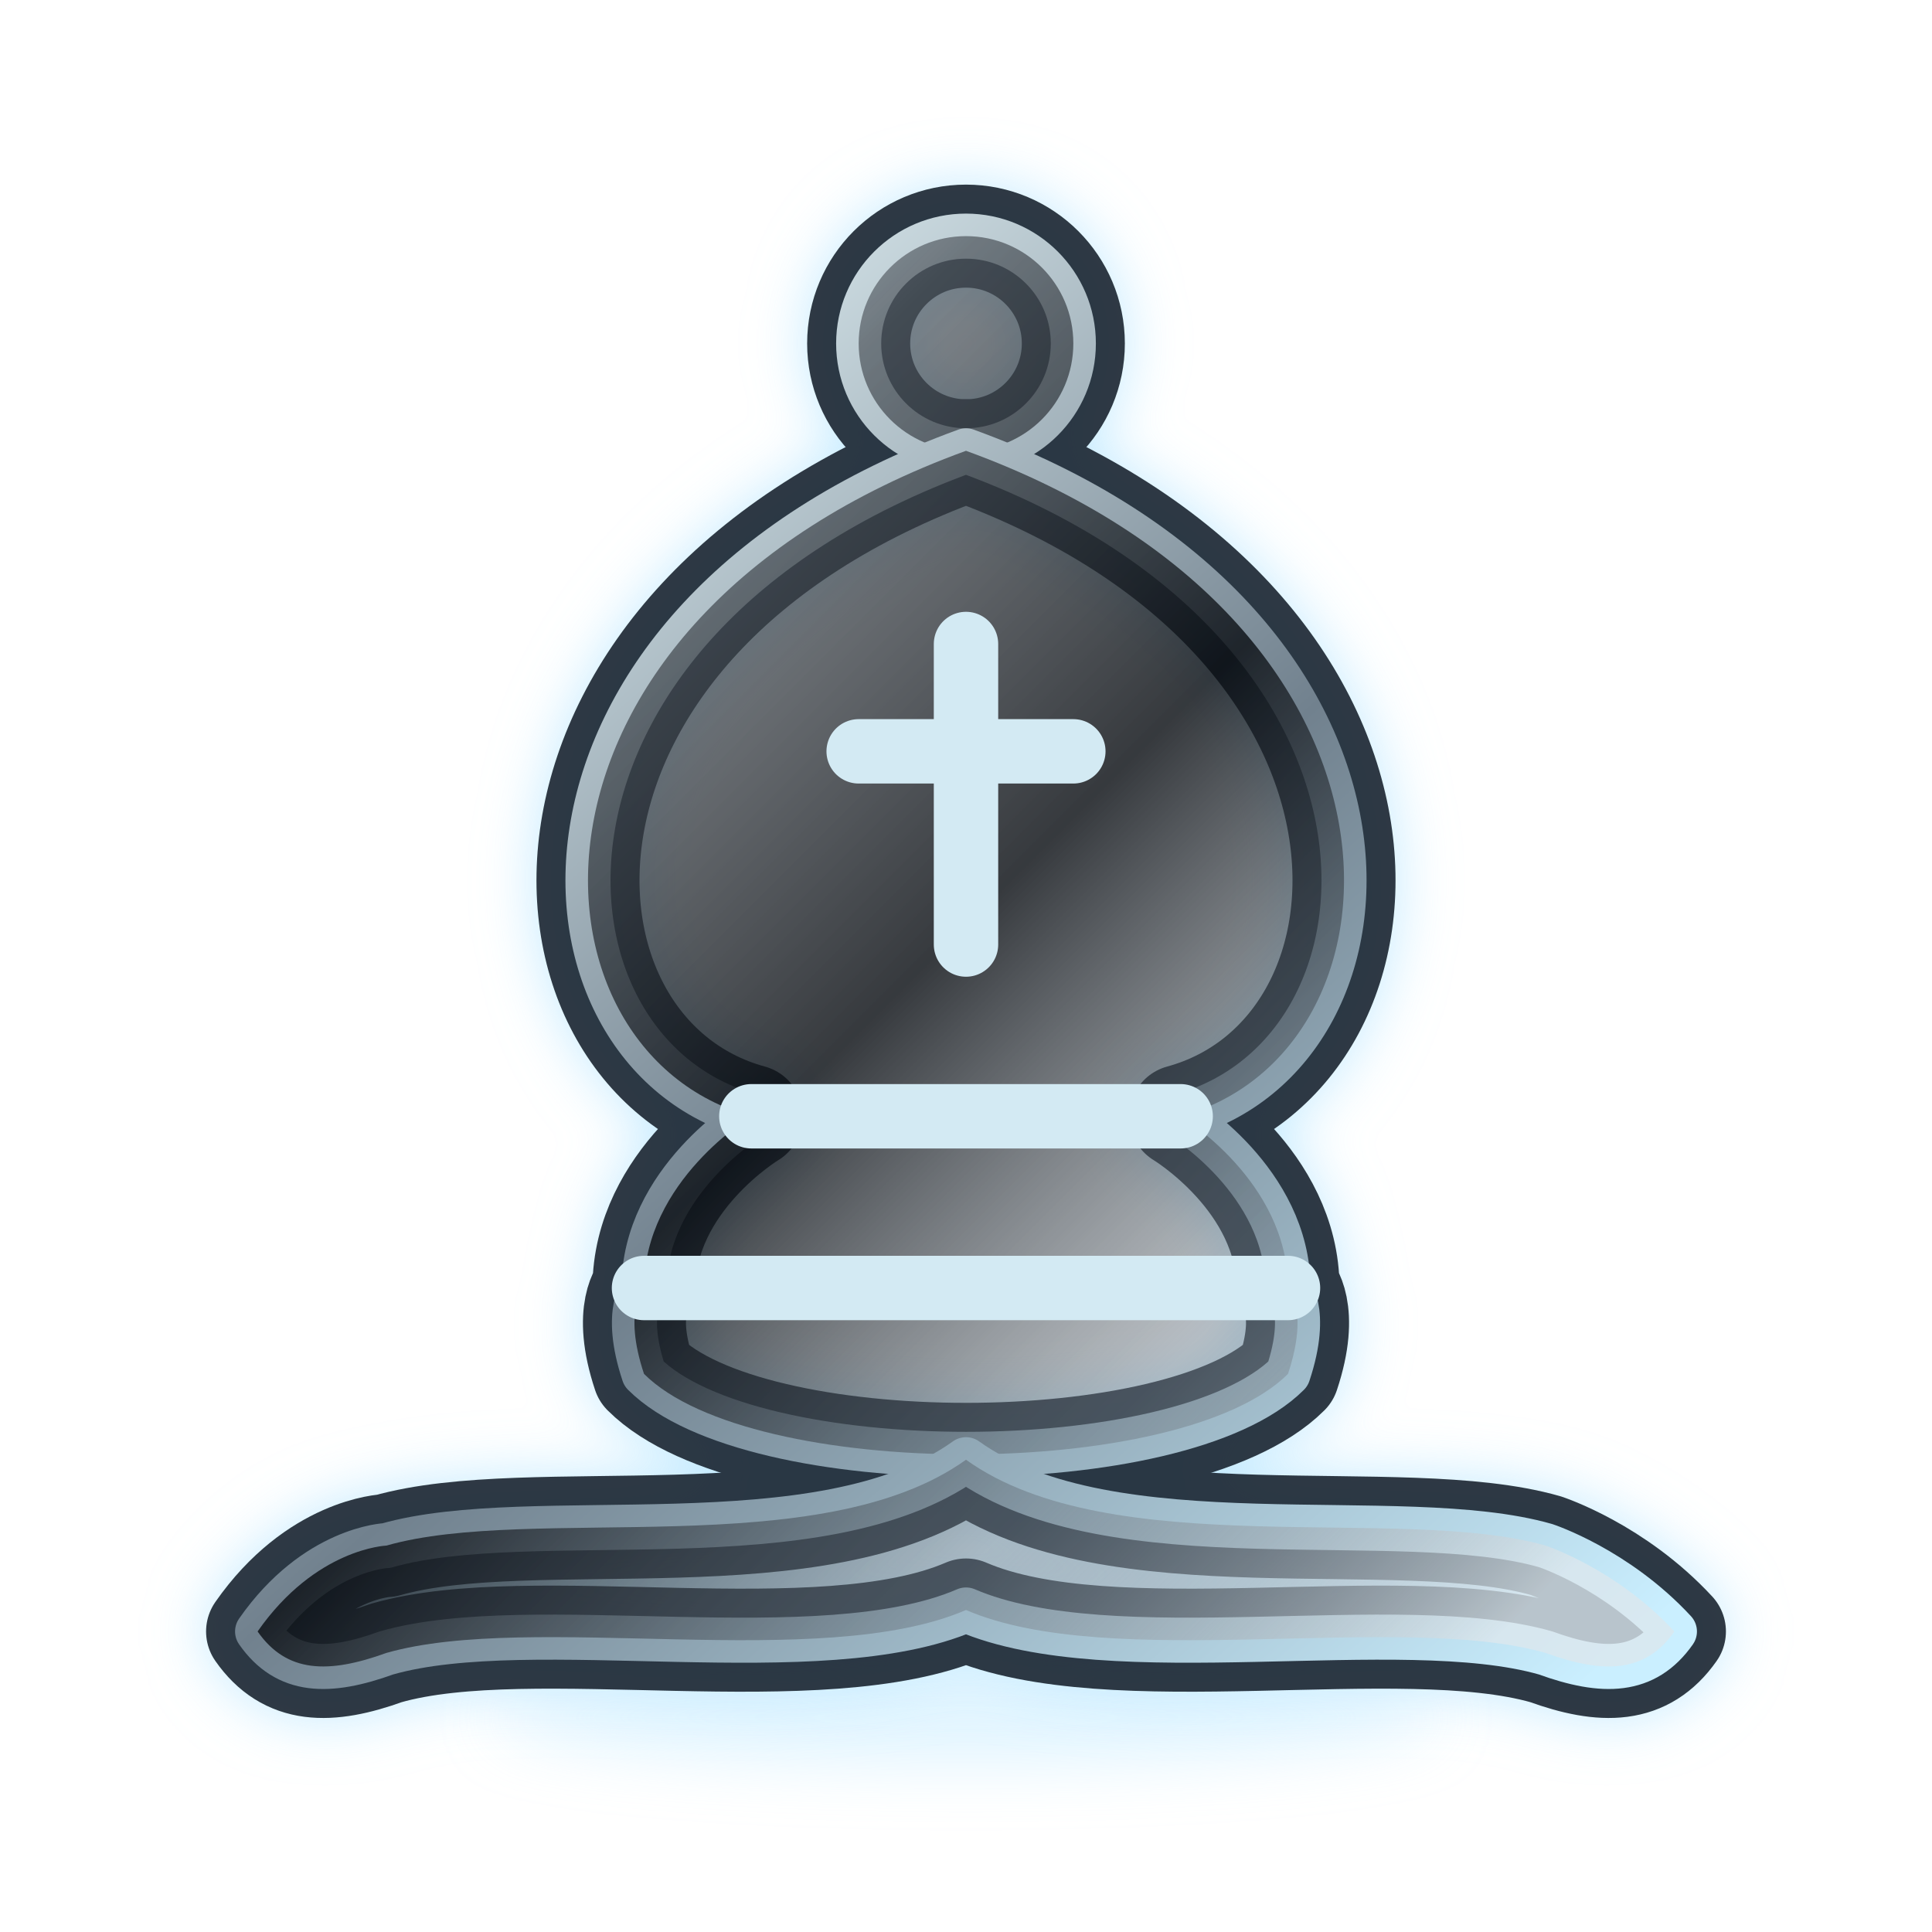
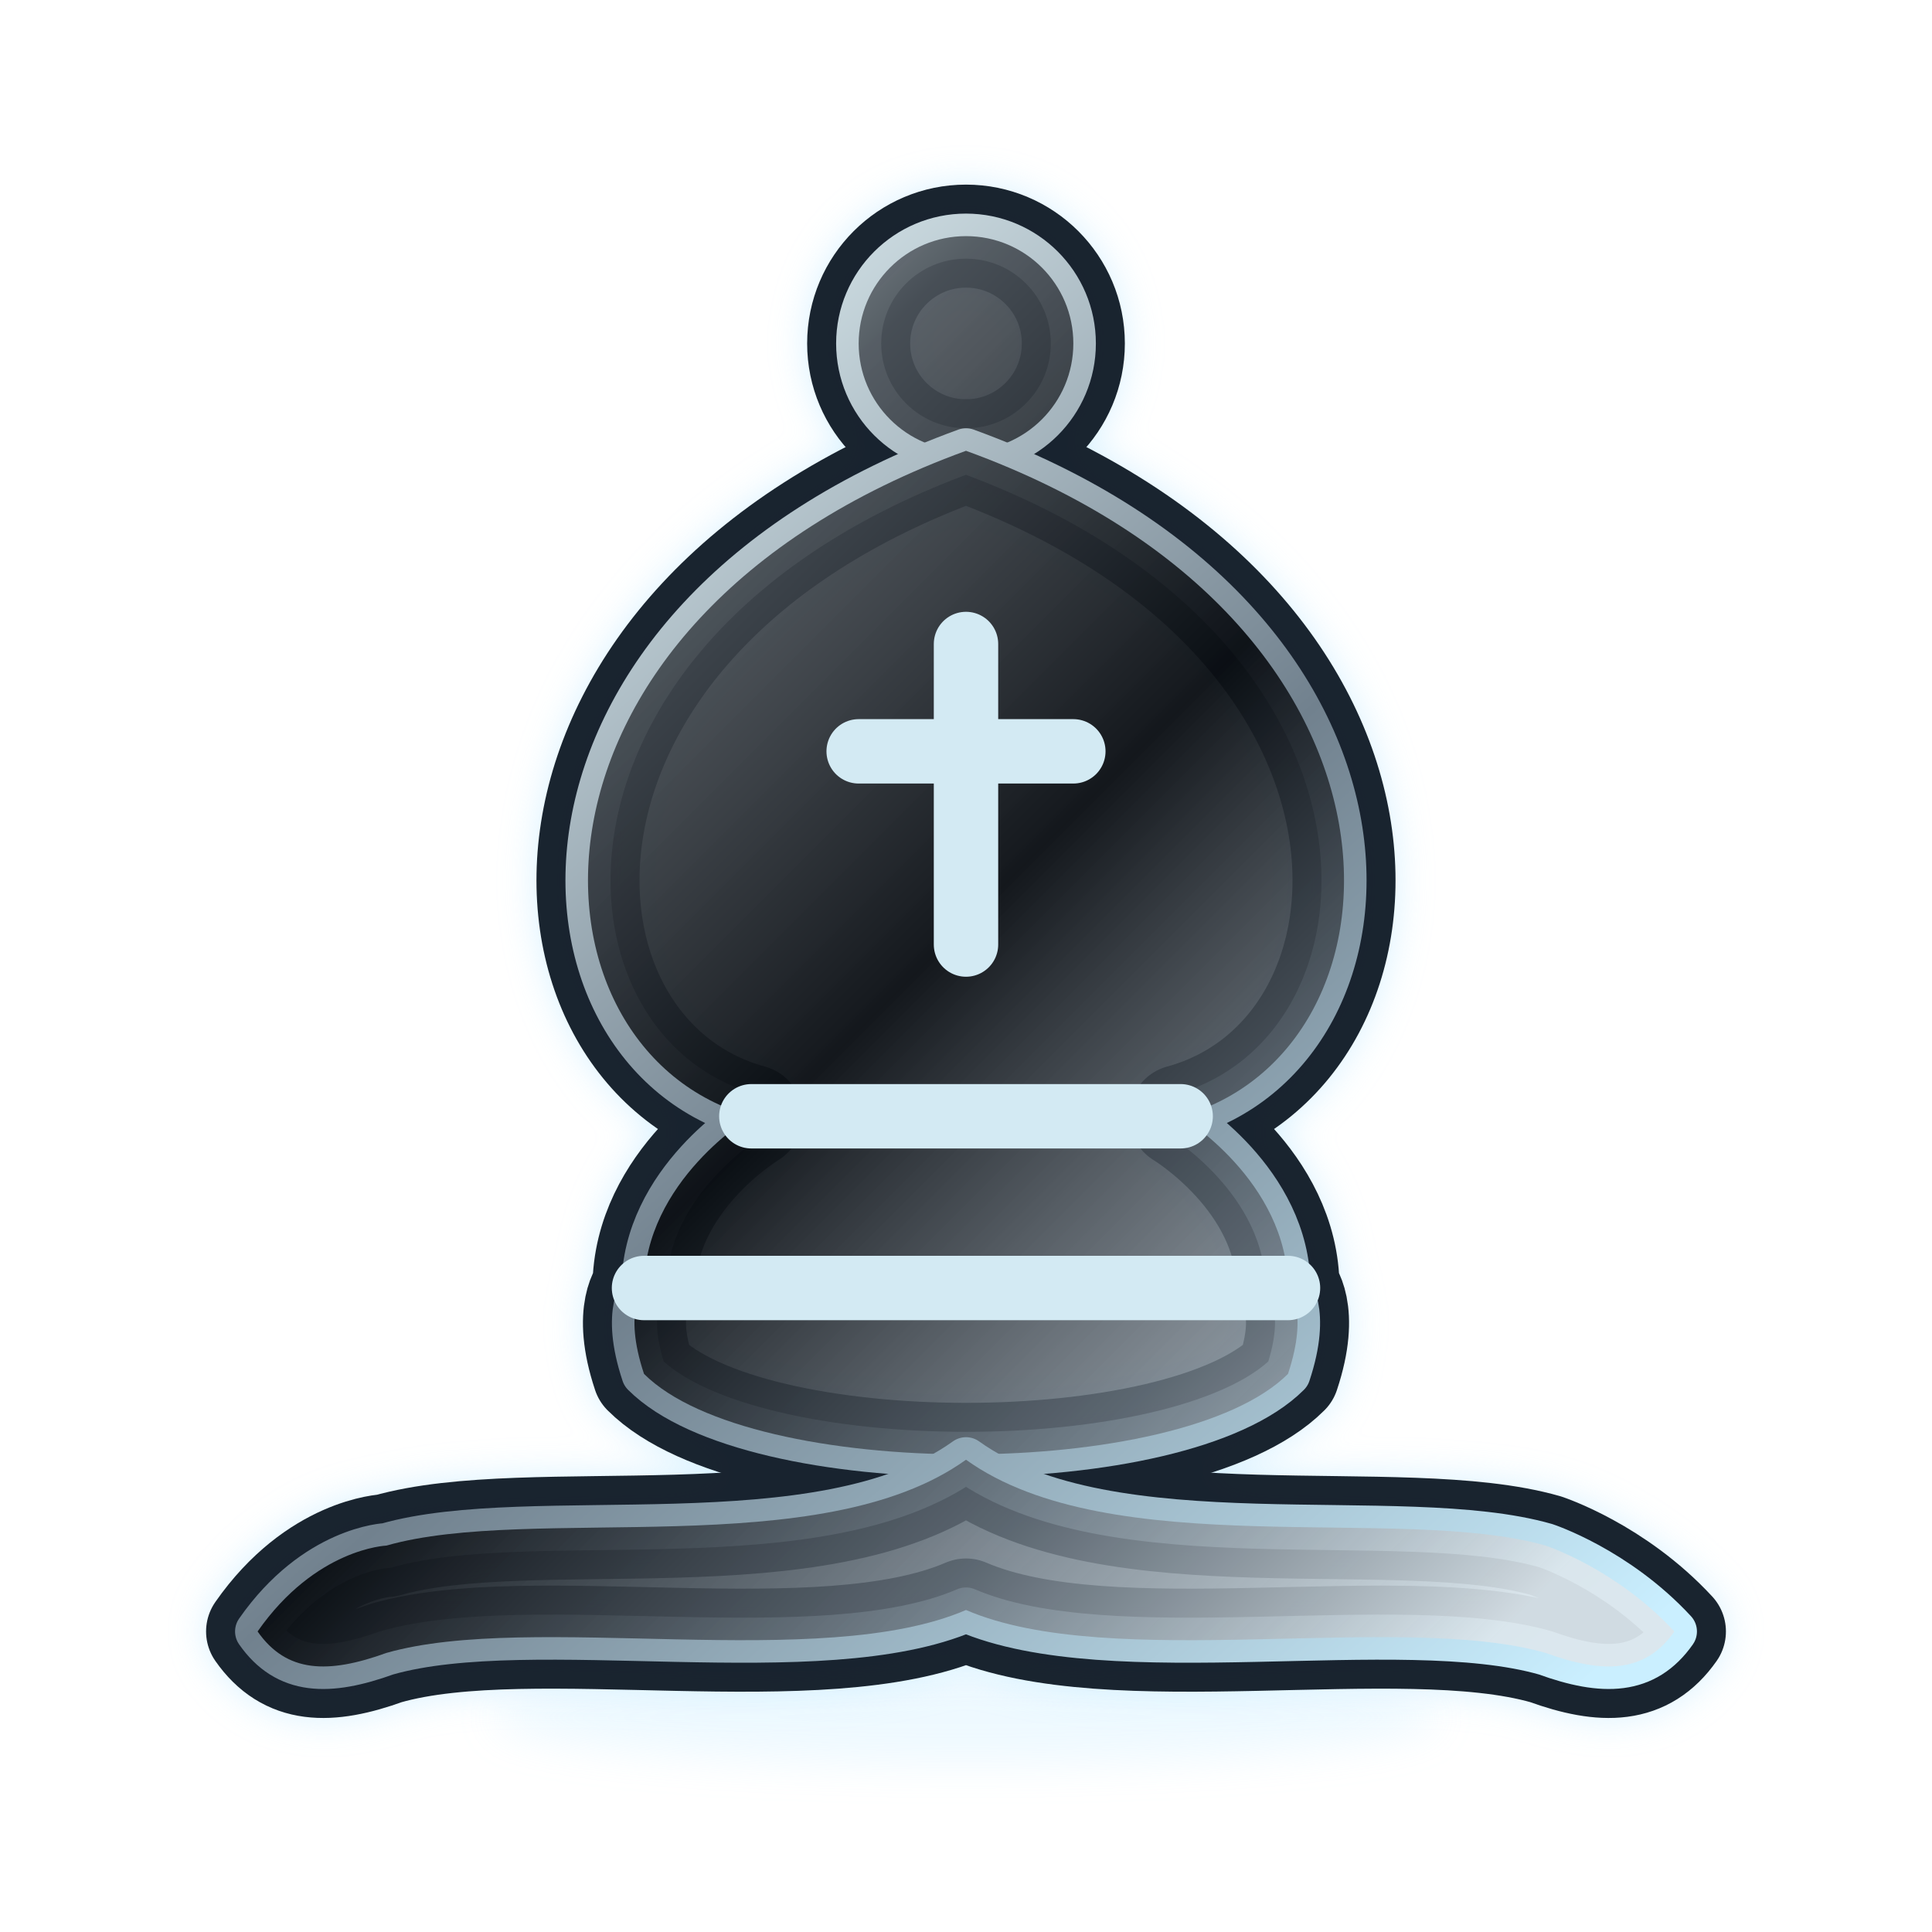
<svg xmlns="http://www.w3.org/2000/svg" version="1.1" width="128" height="128" viewBox="0 0 45 45">
  <defs>
    <linearGradient id="glass-body" gradientUnits="userSpaceOnUse" x1="7" y1="8" x2="36" y2="37">
-       <stop offset="0" stop-color="#c8d3db" stop-opacity="0.76" />
-       <stop offset="0.23" stop-color="#4c535a" stop-opacity="0.7" />
-       <stop offset="0.5" stop-color="#0a0e13" stop-opacity="0.82" />
-       <stop offset="0.76" stop-color="#69747e" stop-opacity="0.46" />
-       <stop offset="1" stop-color="#dce7ed" stop-opacity="0.8" />
+       <stop offset="0" stop-color="#c8d3db" stop-opacity="0.93" />
+       <stop offset="0.23" stop-color="#4c535a" stop-opacity="0.91" />
+       <stop offset="0.5" stop-color="#0a0e13" stop-opacity="0.96" />
+       <stop offset="0.76" stop-color="#69747e" stop-opacity="0.84" />
+       <stop offset="1" stop-color="#dce7ed" stop-opacity="0.94" />
    </linearGradient>
    <linearGradient id="glass-rim" gradientUnits="userSpaceOnUse" x1="8" y1="8" x2="36" y2="40">
      <stop stop-color="#edfcff" />
      <stop offset=".5" stop-color="#71818e" />
      <stop offset="1" stop-color="#caefff" />
    </linearGradient>
    <filter id="neon-halo" filterUnits="userSpaceOnUse" x="0" y="0" width="45" height="45">
-       <feGaussianBlur stdDeviation=".7" />
+       <feGaussianBlur stdDeviation=".45" />
    </filter>
  </defs>
-   <ellipse cx="22.5" cy="40" rx="11" ry="1.1" fill="#a3dfff" opacity=".32" filter="url(#neon-halo)" />
-   <g fill="none" stroke-linecap="round" stroke-linejoin="round" stroke="#a3dfff" stroke-width="2.3" opacity=".68" filter="url(#neon-halo)">
+   <ellipse cx="22.5" cy="40" rx="11" ry="1.1" fill="#a3dfff" opacity=".18" filter="url(#neon-halo)" />
+   <g fill="none" stroke-linecap="round" stroke-linejoin="round" stroke="#a3dfff" stroke-width="2.3" opacity=".45" filter="url(#neon-halo)">
    <circle cx="22.5" cy="8" r="2.5" />
    <path d="M 15,32 C 17.5,34.5 27.5,34.5 30,32 C 30.5,30.5 30,30 30,30 C 30,27.5 27.5,26 27.5,26 C 33,24.5 33.5,14.5 22.5,10.5 C 11.5,14.5 12,24.5 17.5,26 C 17.5,26 15,27.5 15,30 C 15,30 14.5,30.5 15,32 Z" />
    <path d="M 9,36 C 12.39,35.03 19.11,36.43 22.5,34 C 25.89,36.43 32.61,35.03 36,36 C 36,36 37.65,36.54 39,38 C 38.32,38.97 37.35,38.99 36,38.5 C 32.61,37.53 25.89,38.96 22.5,37.5 C 19.11,38.96 12.39,37.53 9,38.5 C 7.646,38.99 6.677,38.97 6,38 C 7.354,36.06 9,36 9,36 Z" />
  </g>
-   <g fill="none" stroke-linecap="round" stroke-linejoin="round" stroke="#111b26" stroke-width="2.4" opacity=".86">
+   <g fill="none" stroke-linecap="round" stroke-linejoin="round" stroke="#111b26" stroke-width="2.4" opacity=".96">
    <circle cx="22.5" cy="8" r="2.5" />
    <path d="M 15,32 C 17.5,34.5 27.5,34.5 30,32 C 30.5,30.5 30,30 30,30 C 30,27.5 27.5,26 27.5,26 C 33,24.5 33.5,14.5 22.5,10.5 C 11.5,14.5 12,24.5 17.5,26 C 17.5,26 15,27.5 15,30 C 15,30 14.5,30.5 15,32 Z" />
    <path d="M 9,36 C 12.39,35.03 19.11,36.43 22.5,34 C 25.89,36.43 32.61,35.03 36,36 C 36,36 37.65,36.54 39,38 C 38.32,38.97 37.35,38.99 36,38.5 C 32.61,37.53 25.89,38.96 22.5,37.5 C 19.11,38.96 12.39,37.53 9,38.5 C 7.646,38.99 6.677,38.97 6,38 C 7.354,36.06 9,36 9,36 Z" />
  </g>
  <g fill="url(#glass-body)" stroke="url(#glass-rim)" stroke-width="1.05" stroke-linecap="round" stroke-linejoin="round" paint-order="stroke fill">
    <circle cx="22.5" cy="8" r="2.5" />
    <path d="M 15,32 C 17.5,34.5 27.5,34.5 30,32 C 30.5,30.5 30,30 30,30 C 30,27.5 27.5,26 27.5,26 C 33,24.5 33.5,14.5 22.5,10.5 C 11.5,14.5 12,24.5 17.5,26 C 17.5,26 15,27.5 15,30 C 15,30 14.5,30.5 15,32 Z" />
    <path d="M 9,36 C 12.39,35.03 19.11,36.43 22.5,34 C 25.89,36.43 32.61,35.03 36,36 C 36,36 37.65,36.54 39,38 C 38.32,38.97 37.35,38.99 36,38.5 C 32.61,37.53 25.89,38.96 22.5,37.5 C 19.11,38.96 12.39,37.53 9,38.5 C 7.646,38.99 6.677,38.97 6,38 C 7.354,36.06 9,36 9,36 Z" />
  </g>
  <g fill="none" stroke="#d3eaf3" stroke-width="1.5" stroke-linecap="round">
    <path d="M 17.5,26 L 27.5,26" />
    <path d="M 15.0,30 L 30.0,30" />
    <path d="M 22.5,15 L 22.5,22 M 20,17.5 L 25,17.5" />
  </g>
</svg>
